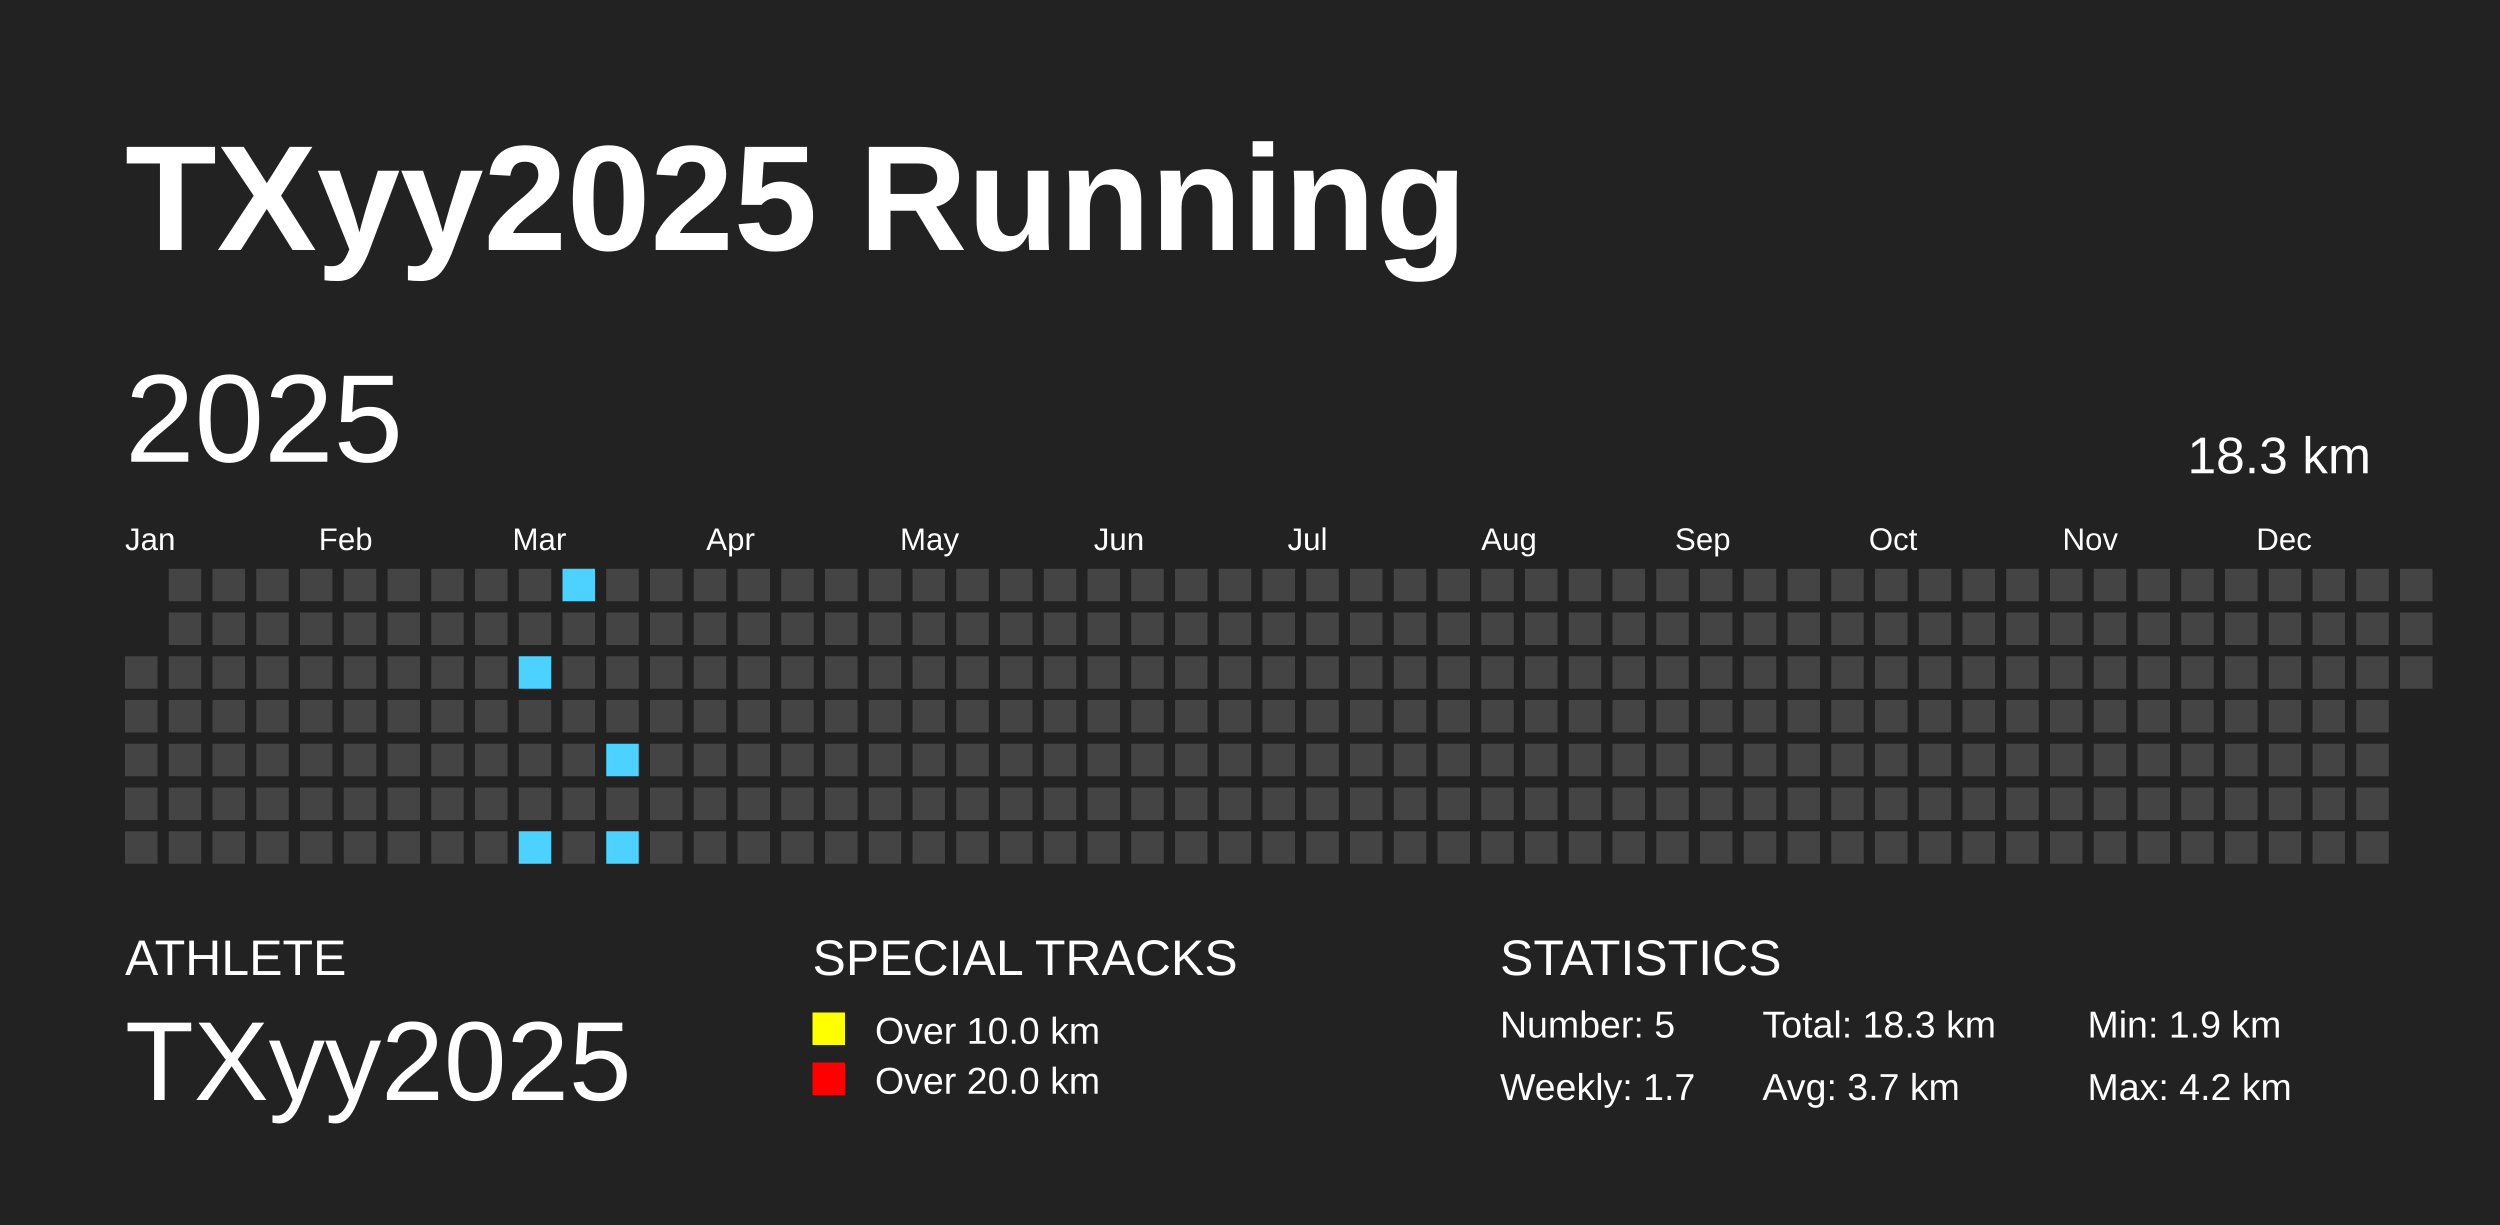
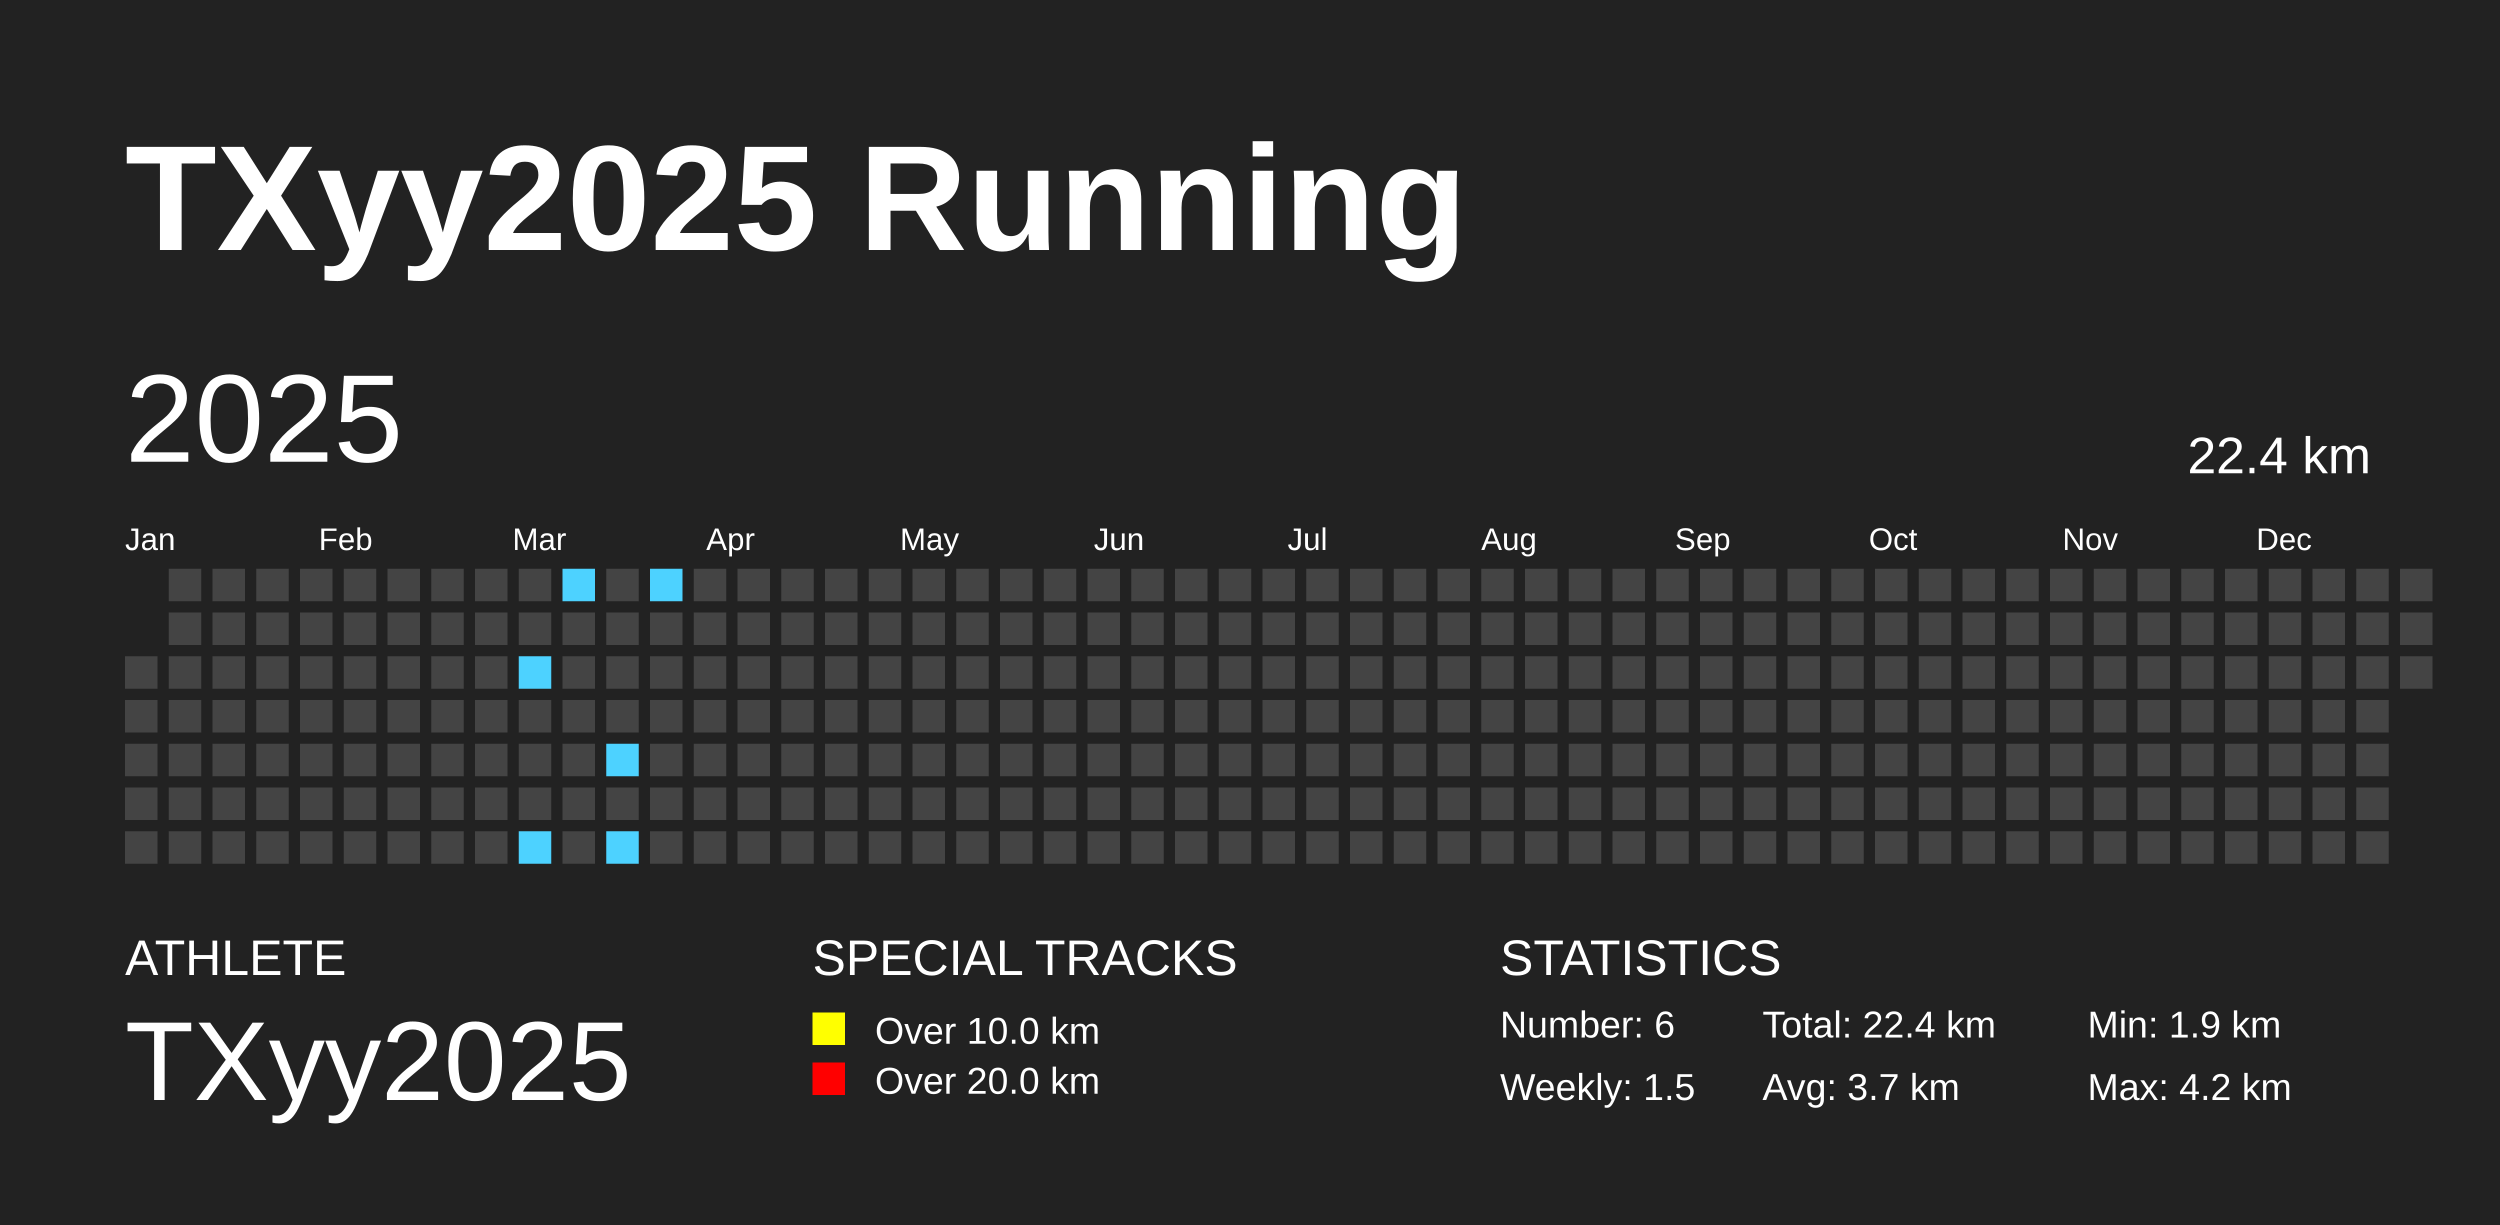
<svg xmlns="http://www.w3.org/2000/svg" baseProfile="full" height="98mm" version="1.1" viewBox="0,0,200,98" width="200mm">
  <defs />
  <rect fill="#222222" height="98" width="200" x="0" y="0" />
  <text fill="#FFFFFF" style="font-size:12px; font-family:Arial; font-weight:bold;" x="10" y="20">TXyy2025 Running</text>
  <text fill="#FFFFFF" style="font-size:4px; font-family:Arial" x="10" y="78">ATHLETE</text>
  <text fill="#FFFFFF" style="font-size:9px; font-family:Arial" x="10" y="88">TXyy2025</text>
  <text fill="#FFFFFF" style="font-size:4px; font-family:Arial" x="65" y="78">SPECIAL TRACKS</text>
  <rect fill="yellow" height="2.6" width="2.6" x="65" y="81" />
  <text fill="#FFFFFF" style="font-size:3px; font-family:Arial" x="70" y="83.5">Over 10.0 km</text>
  <rect fill="red" height="2.6" width="2.6" x="65" y="85" />
  <text fill="#FFFFFF" style="font-size:3px; font-family:Arial" x="70" y="87.5">Over 20.0 km</text>
  <text fill="#FFFFFF" style="font-size:4px; font-family:Arial" x="120" y="78">STATISTICS</text>
-   <text fill="#FFFFFF" style="font-size:3px; font-family:Arial" x="120" y="83">Number: 5</text>
-   <text fill="#FFFFFF" style="font-size:3px; font-family:Arial" x="120" y="88">Weekly: 1.7</text>
-   <text fill="#FFFFFF" style="font-size:3px; font-family:Arial" x="141" y="83">Total: 18.3 km</text>
+   <text fill="#FFFFFF" style="font-size:3px; font-family:Arial" x="120" y="83">Number: 6</text>
+   <text fill="#FFFFFF" style="font-size:3px; font-family:Arial" x="120" y="88">Weekly: 1.5</text>
+   <text fill="#FFFFFF" style="font-size:3px; font-family:Arial" x="141" y="83">Total: 22.4 km</text>
  <text fill="#FFFFFF" style="font-size:3px; font-family:Arial" x="141" y="88">Avg: 3.7 km</text>
  <text fill="#FFFFFF" style="font-size:3px; font-family:Arial" x="167" y="83">Min: 1.9 km</text>
  <text fill="#FFFFFF" style="font-size:3px; font-family:Arial" x="167" y="88">Max: 4.2 km</text>
  <text dominant-baseline="hanging" fill="#FFFFFF" style="font-size:10.0px; font-family:Arial;" x="10" y="30">2025</text>
-   <text dominant-baseline="hanging" fill="#FFFFFF" style="font-size:4.125px; font-family:Arial;" x="175" y="35">18.3 km</text>
+   <text dominant-baseline="hanging" fill="#FFFFFF" style="font-size:4.125px; font-family:Arial;" x="175" y="35">22.4 km</text>
  <text fill="#FFFFFF" style="font-size:2.5px; font-family:Arial" x="10.0" y="44">Jan</text>
  <text fill="#FFFFFF" style="font-size:2.5px; font-family:Arial" x="25.5" y="44">Feb</text>
  <text fill="#FFFFFF" style="font-size:2.5px; font-family:Arial" x="41.0" y="44">Mar</text>
  <text fill="#FFFFFF" style="font-size:2.5px; font-family:Arial" x="56.5" y="44">Apr</text>
  <text fill="#FFFFFF" style="font-size:2.5px; font-family:Arial" x="72.0" y="44">May</text>
  <text fill="#FFFFFF" style="font-size:2.5px; font-family:Arial" x="87.5" y="44">Jun</text>
  <text fill="#FFFFFF" style="font-size:2.5px; font-family:Arial" x="103.0" y="44">Jul</text>
  <text fill="#FFFFFF" style="font-size:2.5px; font-family:Arial" x="118.5" y="44">Aug</text>
  <text fill="#FFFFFF" style="font-size:2.5px; font-family:Arial" x="134.0" y="44">Sep</text>
  <text fill="#FFFFFF" style="font-size:2.5px; font-family:Arial" x="149.5" y="44">Oct</text>
  <text fill="#FFFFFF" style="font-size:2.5px; font-family:Arial" x="165.0" y="44">Nov</text>
  <text fill="#FFFFFF" style="font-size:2.5px; font-family:Arial" x="180.5" y="44">Dec</text>
  <rect fill="#444444" height="2.6" width="2.6" x="10.0" y="52.5" />
  <rect fill="#444444" height="2.6" width="2.6" x="10.0" y="56.0" />
  <rect fill="#444444" height="2.6" width="2.6" x="10.0" y="59.5" />
  <rect fill="#444444" height="2.6" width="2.6" x="10.0" y="63.0" />
  <rect fill="#444444" height="2.6" width="2.6" x="10.0" y="66.5" />
  <rect fill="#444444" height="2.6" width="2.6" x="13.5" y="45.5" />
  <rect fill="#444444" height="2.6" width="2.6" x="13.5" y="49.0" />
  <rect fill="#444444" height="2.6" width="2.6" x="13.5" y="52.5" />
  <rect fill="#444444" height="2.6" width="2.6" x="13.5" y="56.0" />
  <rect fill="#444444" height="2.6" width="2.6" x="13.5" y="59.5" />
  <rect fill="#444444" height="2.6" width="2.6" x="13.5" y="63.0" />
  <rect fill="#444444" height="2.6" width="2.6" x="13.5" y="66.5" />
  <rect fill="#444444" height="2.6" width="2.6" x="17.0" y="45.5" />
  <rect fill="#444444" height="2.6" width="2.6" x="17.0" y="49.0" />
  <rect fill="#444444" height="2.6" width="2.6" x="17.0" y="52.5" />
  <rect fill="#444444" height="2.6" width="2.6" x="17.0" y="56.0" />
  <rect fill="#444444" height="2.6" width="2.6" x="17.0" y="59.5" />
  <rect fill="#444444" height="2.6" width="2.6" x="17.0" y="63.0" />
  <rect fill="#444444" height="2.6" width="2.6" x="17.0" y="66.5" />
  <rect fill="#444444" height="2.6" width="2.6" x="20.5" y="45.5" />
  <rect fill="#444444" height="2.6" width="2.6" x="20.5" y="49.0" />
  <rect fill="#444444" height="2.6" width="2.6" x="20.5" y="52.5" />
  <rect fill="#444444" height="2.6" width="2.6" x="20.5" y="56.0" />
  <rect fill="#444444" height="2.6" width="2.6" x="20.5" y="59.5" />
  <rect fill="#444444" height="2.6" width="2.6" x="20.5" y="63.0" />
  <rect fill="#444444" height="2.6" width="2.6" x="20.5" y="66.5" />
  <rect fill="#444444" height="2.6" width="2.6" x="24.0" y="45.5" />
  <rect fill="#444444" height="2.6" width="2.6" x="24.0" y="49.0" />
  <rect fill="#444444" height="2.6" width="2.6" x="24.0" y="52.5" />
  <rect fill="#444444" height="2.6" width="2.6" x="24.0" y="56.0" />
  <rect fill="#444444" height="2.6" width="2.6" x="24.0" y="59.5" />
  <rect fill="#444444" height="2.6" width="2.6" x="24.0" y="63.0" />
  <rect fill="#444444" height="2.6" width="2.6" x="24.0" y="66.5" />
  <rect fill="#444444" height="2.6" width="2.6" x="27.5" y="45.5" />
  <rect fill="#444444" height="2.6" width="2.6" x="27.5" y="49.0" />
  <rect fill="#444444" height="2.6" width="2.6" x="27.5" y="52.5" />
  <rect fill="#444444" height="2.6" width="2.6" x="27.5" y="56.0" />
  <rect fill="#444444" height="2.6" width="2.6" x="27.5" y="59.5" />
  <rect fill="#444444" height="2.6" width="2.6" x="27.5" y="63.0" />
  <rect fill="#444444" height="2.6" width="2.6" x="27.5" y="66.5" />
  <rect fill="#444444" height="2.6" width="2.6" x="31.0" y="45.5" />
  <rect fill="#444444" height="2.6" width="2.6" x="31.0" y="49.0" />
  <rect fill="#444444" height="2.6" width="2.6" x="31.0" y="52.5" />
  <rect fill="#444444" height="2.6" width="2.6" x="31.0" y="56.0" />
  <rect fill="#444444" height="2.6" width="2.6" x="31.0" y="59.5" />
  <rect fill="#444444" height="2.6" width="2.6" x="31.0" y="63.0" />
  <rect fill="#444444" height="2.6" width="2.6" x="31.0" y="66.5" />
  <rect fill="#444444" height="2.6" width="2.6" x="34.5" y="45.5" />
  <rect fill="#444444" height="2.6" width="2.6" x="34.5" y="49.0" />
  <rect fill="#444444" height="2.6" width="2.6" x="34.5" y="52.5" />
  <rect fill="#444444" height="2.6" width="2.6" x="34.5" y="56.0" />
  <rect fill="#444444" height="2.6" width="2.6" x="34.5" y="59.5" />
  <rect fill="#444444" height="2.6" width="2.6" x="34.5" y="63.0" />
  <rect fill="#444444" height="2.6" width="2.6" x="34.5" y="66.5" />
  <rect fill="#444444" height="2.6" width="2.6" x="38.0" y="45.5" />
  <rect fill="#444444" height="2.6" width="2.6" x="38.0" y="49.0" />
  <rect fill="#444444" height="2.6" width="2.6" x="38.0" y="52.5" />
  <rect fill="#444444" height="2.6" width="2.6" x="38.0" y="56.0" />
  <rect fill="#444444" height="2.6" width="2.6" x="38.0" y="59.5" />
  <rect fill="#444444" height="2.6" width="2.6" x="38.0" y="63.0" />
  <rect fill="#444444" height="2.6" width="2.6" x="38.0" y="66.5" />
  <rect fill="#444444" height="2.6" width="2.6" x="41.5" y="45.5" />
  <rect fill="#444444" height="2.6" width="2.6" x="41.5" y="49.0" />
  <rect fill="#4DD2FF" height="2.6" width="2.6" x="41.5" y="52.5" />
  <rect fill="#444444" height="2.6" width="2.6" x="41.5" y="56.0" />
  <rect fill="#444444" height="2.6" width="2.6" x="41.5" y="59.5" />
  <rect fill="#444444" height="2.6" width="2.6" x="41.5" y="63.0" />
  <rect fill="#4DD2FF" height="2.6" width="2.6" x="41.5" y="66.5" />
  <rect fill="#4DD2FF" height="2.6" width="2.6" x="45.0" y="45.5" />
  <rect fill="#444444" height="2.6" width="2.6" x="45.0" y="49.0" />
  <rect fill="#444444" height="2.6" width="2.6" x="45.0" y="52.5" />
  <rect fill="#444444" height="2.6" width="2.6" x="45.0" y="56.0" />
  <rect fill="#444444" height="2.6" width="2.6" x="45.0" y="59.5" />
  <rect fill="#444444" height="2.6" width="2.6" x="45.0" y="63.0" />
  <rect fill="#444444" height="2.6" width="2.6" x="45.0" y="66.5" />
  <rect fill="#444444" height="2.6" width="2.6" x="48.5" y="45.5" />
  <rect fill="#444444" height="2.6" width="2.6" x="48.5" y="49.0" />
  <rect fill="#444444" height="2.6" width="2.6" x="48.5" y="52.5" />
  <rect fill="#444444" height="2.6" width="2.6" x="48.5" y="56.0" />
  <rect fill="#4DD2FF" height="2.6" width="2.6" x="48.5" y="59.5" />
  <rect fill="#444444" height="2.6" width="2.6" x="48.5" y="63.0" />
  <rect fill="#4DD2FF" height="2.6" width="2.6" x="48.5" y="66.5" />
-   <rect fill="#444444" height="2.6" width="2.6" x="52.0" y="45.5" />
+   <rect fill="#4DD2FF" height="2.6" width="2.6" x="52.0" y="45.5" />
  <rect fill="#444444" height="2.6" width="2.6" x="52.0" y="49.0" />
  <rect fill="#444444" height="2.6" width="2.6" x="52.0" y="52.5" />
  <rect fill="#444444" height="2.6" width="2.6" x="52.0" y="56.0" />
  <rect fill="#444444" height="2.6" width="2.6" x="52.0" y="59.5" />
  <rect fill="#444444" height="2.6" width="2.6" x="52.0" y="63.0" />
  <rect fill="#444444" height="2.6" width="2.6" x="52.0" y="66.5" />
  <rect fill="#444444" height="2.6" width="2.6" x="55.5" y="45.5" />
  <rect fill="#444444" height="2.6" width="2.6" x="55.5" y="49.0" />
  <rect fill="#444444" height="2.6" width="2.6" x="55.5" y="52.5" />
  <rect fill="#444444" height="2.6" width="2.6" x="55.5" y="56.0" />
  <rect fill="#444444" height="2.6" width="2.6" x="55.5" y="59.5" />
  <rect fill="#444444" height="2.6" width="2.6" x="55.5" y="63.0" />
  <rect fill="#444444" height="2.6" width="2.6" x="55.5" y="66.5" />
  <rect fill="#444444" height="2.6" width="2.6" x="59.0" y="45.5" />
  <rect fill="#444444" height="2.6" width="2.6" x="59.0" y="49.0" />
  <rect fill="#444444" height="2.6" width="2.6" x="59.0" y="52.5" />
  <rect fill="#444444" height="2.6" width="2.6" x="59.0" y="56.0" />
  <rect fill="#444444" height="2.6" width="2.6" x="59.0" y="59.5" />
  <rect fill="#444444" height="2.6" width="2.6" x="59.0" y="63.0" />
  <rect fill="#444444" height="2.6" width="2.6" x="59.0" y="66.5" />
  <rect fill="#444444" height="2.6" width="2.6" x="62.5" y="45.5" />
  <rect fill="#444444" height="2.6" width="2.6" x="62.5" y="49.0" />
  <rect fill="#444444" height="2.6" width="2.6" x="62.5" y="52.5" />
  <rect fill="#444444" height="2.6" width="2.6" x="62.5" y="56.0" />
  <rect fill="#444444" height="2.6" width="2.6" x="62.5" y="59.5" />
  <rect fill="#444444" height="2.6" width="2.6" x="62.5" y="63.0" />
  <rect fill="#444444" height="2.6" width="2.6" x="62.5" y="66.5" />
  <rect fill="#444444" height="2.6" width="2.6" x="66.0" y="45.5" />
  <rect fill="#444444" height="2.6" width="2.6" x="66.0" y="49.0" />
  <rect fill="#444444" height="2.6" width="2.6" x="66.0" y="52.5" />
  <rect fill="#444444" height="2.6" width="2.6" x="66.0" y="56.0" />
  <rect fill="#444444" height="2.6" width="2.6" x="66.0" y="59.5" />
  <rect fill="#444444" height="2.6" width="2.6" x="66.0" y="63.0" />
  <rect fill="#444444" height="2.6" width="2.6" x="66.0" y="66.5" />
  <rect fill="#444444" height="2.6" width="2.6" x="69.5" y="45.5" />
  <rect fill="#444444" height="2.6" width="2.6" x="69.5" y="49.0" />
  <rect fill="#444444" height="2.6" width="2.6" x="69.5" y="52.5" />
  <rect fill="#444444" height="2.6" width="2.6" x="69.5" y="56.0" />
  <rect fill="#444444" height="2.6" width="2.6" x="69.5" y="59.5" />
  <rect fill="#444444" height="2.6" width="2.6" x="69.5" y="63.0" />
  <rect fill="#444444" height="2.6" width="2.6" x="69.5" y="66.5" />
  <rect fill="#444444" height="2.6" width="2.6" x="73.0" y="45.5" />
  <rect fill="#444444" height="2.6" width="2.6" x="73.0" y="49.0" />
  <rect fill="#444444" height="2.6" width="2.6" x="73.0" y="52.5" />
  <rect fill="#444444" height="2.6" width="2.6" x="73.0" y="56.0" />
  <rect fill="#444444" height="2.6" width="2.6" x="73.0" y="59.5" />
  <rect fill="#444444" height="2.6" width="2.6" x="73.0" y="63.0" />
  <rect fill="#444444" height="2.6" width="2.6" x="73.0" y="66.5" />
  <rect fill="#444444" height="2.6" width="2.6" x="76.5" y="45.5" />
  <rect fill="#444444" height="2.6" width="2.6" x="76.5" y="49.0" />
  <rect fill="#444444" height="2.6" width="2.6" x="76.5" y="52.5" />
  <rect fill="#444444" height="2.6" width="2.6" x="76.5" y="56.0" />
  <rect fill="#444444" height="2.6" width="2.6" x="76.5" y="59.5" />
  <rect fill="#444444" height="2.6" width="2.6" x="76.5" y="63.0" />
  <rect fill="#444444" height="2.6" width="2.6" x="76.5" y="66.5" />
  <rect fill="#444444" height="2.6" width="2.6" x="80.0" y="45.5" />
  <rect fill="#444444" height="2.6" width="2.6" x="80.0" y="49.0" />
  <rect fill="#444444" height="2.6" width="2.6" x="80.0" y="52.5" />
  <rect fill="#444444" height="2.6" width="2.6" x="80.0" y="56.0" />
  <rect fill="#444444" height="2.6" width="2.6" x="80.0" y="59.5" />
  <rect fill="#444444" height="2.6" width="2.6" x="80.0" y="63.0" />
  <rect fill="#444444" height="2.6" width="2.6" x="80.0" y="66.5" />
  <rect fill="#444444" height="2.6" width="2.6" x="83.5" y="45.5" />
  <rect fill="#444444" height="2.6" width="2.6" x="83.5" y="49.0" />
  <rect fill="#444444" height="2.6" width="2.6" x="83.5" y="52.5" />
  <rect fill="#444444" height="2.6" width="2.6" x="83.5" y="56.0" />
  <rect fill="#444444" height="2.6" width="2.6" x="83.5" y="59.5" />
  <rect fill="#444444" height="2.6" width="2.6" x="83.5" y="63.0" />
  <rect fill="#444444" height="2.6" width="2.6" x="83.5" y="66.5" />
  <rect fill="#444444" height="2.6" width="2.6" x="87.0" y="45.5" />
  <rect fill="#444444" height="2.6" width="2.6" x="87.0" y="49.0" />
  <rect fill="#444444" height="2.6" width="2.6" x="87.0" y="52.5" />
  <rect fill="#444444" height="2.6" width="2.6" x="87.0" y="56.0" />
  <rect fill="#444444" height="2.6" width="2.6" x="87.0" y="59.5" />
  <rect fill="#444444" height="2.6" width="2.6" x="87.0" y="63.0" />
  <rect fill="#444444" height="2.6" width="2.6" x="87.0" y="66.5" />
  <rect fill="#444444" height="2.6" width="2.6" x="90.5" y="45.5" />
  <rect fill="#444444" height="2.6" width="2.6" x="90.5" y="49.0" />
  <rect fill="#444444" height="2.6" width="2.6" x="90.5" y="52.5" />
  <rect fill="#444444" height="2.6" width="2.6" x="90.5" y="56.0" />
  <rect fill="#444444" height="2.6" width="2.6" x="90.5" y="59.5" />
  <rect fill="#444444" height="2.6" width="2.6" x="90.5" y="63.0" />
  <rect fill="#444444" height="2.6" width="2.6" x="90.5" y="66.5" />
  <rect fill="#444444" height="2.6" width="2.6" x="94.0" y="45.5" />
  <rect fill="#444444" height="2.6" width="2.6" x="94.0" y="49.0" />
  <rect fill="#444444" height="2.6" width="2.6" x="94.0" y="52.5" />
  <rect fill="#444444" height="2.6" width="2.6" x="94.0" y="56.0" />
  <rect fill="#444444" height="2.6" width="2.6" x="94.0" y="59.5" />
  <rect fill="#444444" height="2.6" width="2.6" x="94.0" y="63.0" />
  <rect fill="#444444" height="2.6" width="2.6" x="94.0" y="66.5" />
  <rect fill="#444444" height="2.6" width="2.6" x="97.5" y="45.5" />
  <rect fill="#444444" height="2.6" width="2.6" x="97.5" y="49.0" />
  <rect fill="#444444" height="2.6" width="2.6" x="97.5" y="52.5" />
  <rect fill="#444444" height="2.6" width="2.6" x="97.5" y="56.0" />
  <rect fill="#444444" height="2.6" width="2.6" x="97.5" y="59.5" />
  <rect fill="#444444" height="2.6" width="2.6" x="97.5" y="63.0" />
  <rect fill="#444444" height="2.6" width="2.6" x="97.5" y="66.5" />
  <rect fill="#444444" height="2.6" width="2.6" x="101.0" y="45.5" />
  <rect fill="#444444" height="2.6" width="2.6" x="101.0" y="49.0" />
  <rect fill="#444444" height="2.6" width="2.6" x="101.0" y="52.5" />
  <rect fill="#444444" height="2.6" width="2.6" x="101.0" y="56.0" />
  <rect fill="#444444" height="2.6" width="2.6" x="101.0" y="59.5" />
  <rect fill="#444444" height="2.6" width="2.6" x="101.0" y="63.0" />
  <rect fill="#444444" height="2.6" width="2.6" x="101.0" y="66.5" />
  <rect fill="#444444" height="2.6" width="2.6" x="104.5" y="45.5" />
  <rect fill="#444444" height="2.6" width="2.6" x="104.5" y="49.0" />
  <rect fill="#444444" height="2.6" width="2.6" x="104.5" y="52.5" />
  <rect fill="#444444" height="2.6" width="2.6" x="104.5" y="56.0" />
  <rect fill="#444444" height="2.6" width="2.6" x="104.5" y="59.5" />
  <rect fill="#444444" height="2.6" width="2.6" x="104.5" y="63.0" />
  <rect fill="#444444" height="2.6" width="2.6" x="104.5" y="66.5" />
  <rect fill="#444444" height="2.6" width="2.6" x="108.0" y="45.5" />
  <rect fill="#444444" height="2.6" width="2.6" x="108.0" y="49.0" />
  <rect fill="#444444" height="2.6" width="2.6" x="108.0" y="52.5" />
  <rect fill="#444444" height="2.6" width="2.6" x="108.0" y="56.0" />
  <rect fill="#444444" height="2.6" width="2.6" x="108.0" y="59.5" />
  <rect fill="#444444" height="2.6" width="2.6" x="108.0" y="63.0" />
  <rect fill="#444444" height="2.6" width="2.6" x="108.0" y="66.5" />
  <rect fill="#444444" height="2.6" width="2.6" x="111.5" y="45.5" />
  <rect fill="#444444" height="2.6" width="2.6" x="111.5" y="49.0" />
  <rect fill="#444444" height="2.6" width="2.6" x="111.5" y="52.5" />
  <rect fill="#444444" height="2.6" width="2.6" x="111.5" y="56.0" />
  <rect fill="#444444" height="2.6" width="2.6" x="111.5" y="59.5" />
  <rect fill="#444444" height="2.6" width="2.6" x="111.5" y="63.0" />
  <rect fill="#444444" height="2.6" width="2.6" x="111.5" y="66.5" />
  <rect fill="#444444" height="2.6" width="2.6" x="115.0" y="45.5" />
  <rect fill="#444444" height="2.6" width="2.6" x="115.0" y="49.0" />
  <rect fill="#444444" height="2.6" width="2.6" x="115.0" y="52.5" />
  <rect fill="#444444" height="2.6" width="2.6" x="115.0" y="56.0" />
  <rect fill="#444444" height="2.6" width="2.6" x="115.0" y="59.5" />
  <rect fill="#444444" height="2.6" width="2.6" x="115.0" y="63.0" />
  <rect fill="#444444" height="2.6" width="2.6" x="115.0" y="66.5" />
  <rect fill="#444444" height="2.6" width="2.6" x="118.5" y="45.5" />
  <rect fill="#444444" height="2.6" width="2.6" x="118.5" y="49.0" />
  <rect fill="#444444" height="2.6" width="2.6" x="118.5" y="52.5" />
  <rect fill="#444444" height="2.6" width="2.6" x="118.5" y="56.0" />
  <rect fill="#444444" height="2.6" width="2.6" x="118.5" y="59.5" />
  <rect fill="#444444" height="2.6" width="2.6" x="118.5" y="63.0" />
  <rect fill="#444444" height="2.6" width="2.6" x="118.5" y="66.5" />
  <rect fill="#444444" height="2.6" width="2.6" x="122.0" y="45.5" />
  <rect fill="#444444" height="2.6" width="2.6" x="122.0" y="49.0" />
  <rect fill="#444444" height="2.6" width="2.6" x="122.0" y="52.5" />
  <rect fill="#444444" height="2.6" width="2.6" x="122.0" y="56.0" />
  <rect fill="#444444" height="2.6" width="2.6" x="122.0" y="59.5" />
  <rect fill="#444444" height="2.6" width="2.6" x="122.0" y="63.0" />
  <rect fill="#444444" height="2.6" width="2.6" x="122.0" y="66.5" />
  <rect fill="#444444" height="2.6" width="2.6" x="125.5" y="45.5" />
  <rect fill="#444444" height="2.6" width="2.6" x="125.5" y="49.0" />
  <rect fill="#444444" height="2.6" width="2.6" x="125.5" y="52.5" />
  <rect fill="#444444" height="2.6" width="2.6" x="125.5" y="56.0" />
  <rect fill="#444444" height="2.6" width="2.6" x="125.5" y="59.5" />
  <rect fill="#444444" height="2.6" width="2.6" x="125.5" y="63.0" />
  <rect fill="#444444" height="2.6" width="2.6" x="125.5" y="66.5" />
  <rect fill="#444444" height="2.6" width="2.6" x="129.0" y="45.5" />
  <rect fill="#444444" height="2.6" width="2.6" x="129.0" y="49.0" />
  <rect fill="#444444" height="2.6" width="2.6" x="129.0" y="52.5" />
  <rect fill="#444444" height="2.6" width="2.6" x="129.0" y="56.0" />
  <rect fill="#444444" height="2.6" width="2.6" x="129.0" y="59.5" />
  <rect fill="#444444" height="2.6" width="2.6" x="129.0" y="63.0" />
  <rect fill="#444444" height="2.6" width="2.6" x="129.0" y="66.5" />
  <rect fill="#444444" height="2.6" width="2.6" x="132.5" y="45.5" />
  <rect fill="#444444" height="2.6" width="2.6" x="132.5" y="49.0" />
  <rect fill="#444444" height="2.6" width="2.6" x="132.5" y="52.5" />
  <rect fill="#444444" height="2.6" width="2.6" x="132.5" y="56.0" />
  <rect fill="#444444" height="2.6" width="2.6" x="132.5" y="59.5" />
  <rect fill="#444444" height="2.6" width="2.6" x="132.5" y="63.0" />
  <rect fill="#444444" height="2.6" width="2.6" x="132.5" y="66.5" />
  <rect fill="#444444" height="2.6" width="2.6" x="136.0" y="45.5" />
  <rect fill="#444444" height="2.6" width="2.6" x="136.0" y="49.0" />
  <rect fill="#444444" height="2.6" width="2.6" x="136.0" y="52.5" />
  <rect fill="#444444" height="2.6" width="2.6" x="136.0" y="56.0" />
  <rect fill="#444444" height="2.6" width="2.6" x="136.0" y="59.5" />
  <rect fill="#444444" height="2.6" width="2.6" x="136.0" y="63.0" />
  <rect fill="#444444" height="2.6" width="2.6" x="136.0" y="66.5" />
  <rect fill="#444444" height="2.6" width="2.6" x="139.5" y="45.5" />
  <rect fill="#444444" height="2.6" width="2.6" x="139.5" y="49.0" />
  <rect fill="#444444" height="2.6" width="2.6" x="139.5" y="52.5" />
  <rect fill="#444444" height="2.6" width="2.6" x="139.5" y="56.0" />
  <rect fill="#444444" height="2.6" width="2.6" x="139.5" y="59.5" />
  <rect fill="#444444" height="2.6" width="2.6" x="139.5" y="63.0" />
  <rect fill="#444444" height="2.6" width="2.6" x="139.5" y="66.5" />
  <rect fill="#444444" height="2.6" width="2.6" x="143.0" y="45.5" />
  <rect fill="#444444" height="2.6" width="2.6" x="143.0" y="49.0" />
  <rect fill="#444444" height="2.6" width="2.6" x="143.0" y="52.5" />
  <rect fill="#444444" height="2.6" width="2.6" x="143.0" y="56.0" />
  <rect fill="#444444" height="2.6" width="2.6" x="143.0" y="59.5" />
  <rect fill="#444444" height="2.6" width="2.6" x="143.0" y="63.0" />
  <rect fill="#444444" height="2.6" width="2.6" x="143.0" y="66.5" />
  <rect fill="#444444" height="2.6" width="2.6" x="146.5" y="45.5" />
  <rect fill="#444444" height="2.6" width="2.6" x="146.5" y="49.0" />
  <rect fill="#444444" height="2.6" width="2.6" x="146.5" y="52.5" />
  <rect fill="#444444" height="2.6" width="2.6" x="146.5" y="56.0" />
  <rect fill="#444444" height="2.6" width="2.6" x="146.5" y="59.5" />
  <rect fill="#444444" height="2.6" width="2.6" x="146.5" y="63.0" />
  <rect fill="#444444" height="2.6" width="2.6" x="146.5" y="66.5" />
  <rect fill="#444444" height="2.6" width="2.6" x="150.0" y="45.5" />
  <rect fill="#444444" height="2.6" width="2.6" x="150.0" y="49.0" />
  <rect fill="#444444" height="2.6" width="2.6" x="150.0" y="52.5" />
  <rect fill="#444444" height="2.6" width="2.6" x="150.0" y="56.0" />
  <rect fill="#444444" height="2.6" width="2.6" x="150.0" y="59.5" />
  <rect fill="#444444" height="2.6" width="2.6" x="150.0" y="63.0" />
  <rect fill="#444444" height="2.6" width="2.6" x="150.0" y="66.5" />
  <rect fill="#444444" height="2.6" width="2.6" x="153.5" y="45.5" />
  <rect fill="#444444" height="2.6" width="2.6" x="153.5" y="49.0" />
  <rect fill="#444444" height="2.6" width="2.6" x="153.5" y="52.5" />
  <rect fill="#444444" height="2.6" width="2.6" x="153.5" y="56.0" />
  <rect fill="#444444" height="2.6" width="2.6" x="153.5" y="59.5" />
  <rect fill="#444444" height="2.6" width="2.6" x="153.5" y="63.0" />
  <rect fill="#444444" height="2.6" width="2.6" x="153.5" y="66.5" />
  <rect fill="#444444" height="2.6" width="2.6" x="157.0" y="45.5" />
  <rect fill="#444444" height="2.6" width="2.6" x="157.0" y="49.0" />
  <rect fill="#444444" height="2.6" width="2.6" x="157.0" y="52.5" />
  <rect fill="#444444" height="2.6" width="2.6" x="157.0" y="56.0" />
  <rect fill="#444444" height="2.6" width="2.6" x="157.0" y="59.5" />
  <rect fill="#444444" height="2.6" width="2.6" x="157.0" y="63.0" />
  <rect fill="#444444" height="2.6" width="2.6" x="157.0" y="66.5" />
  <rect fill="#444444" height="2.6" width="2.6" x="160.5" y="45.5" />
  <rect fill="#444444" height="2.6" width="2.6" x="160.5" y="49.0" />
  <rect fill="#444444" height="2.6" width="2.6" x="160.5" y="52.5" />
  <rect fill="#444444" height="2.6" width="2.6" x="160.5" y="56.0" />
  <rect fill="#444444" height="2.6" width="2.6" x="160.5" y="59.5" />
  <rect fill="#444444" height="2.6" width="2.6" x="160.5" y="63.0" />
  <rect fill="#444444" height="2.6" width="2.6" x="160.5" y="66.5" />
  <rect fill="#444444" height="2.6" width="2.6" x="164.0" y="45.5" />
  <rect fill="#444444" height="2.6" width="2.6" x="164.0" y="49.0" />
  <rect fill="#444444" height="2.6" width="2.6" x="164.0" y="52.5" />
  <rect fill="#444444" height="2.6" width="2.6" x="164.0" y="56.0" />
  <rect fill="#444444" height="2.6" width="2.6" x="164.0" y="59.5" />
  <rect fill="#444444" height="2.6" width="2.6" x="164.0" y="63.0" />
  <rect fill="#444444" height="2.6" width="2.6" x="164.0" y="66.5" />
  <rect fill="#444444" height="2.6" width="2.6" x="167.5" y="45.5" />
  <rect fill="#444444" height="2.6" width="2.6" x="167.5" y="49.0" />
  <rect fill="#444444" height="2.6" width="2.6" x="167.5" y="52.5" />
  <rect fill="#444444" height="2.6" width="2.6" x="167.5" y="56.0" />
  <rect fill="#444444" height="2.6" width="2.6" x="167.5" y="59.5" />
  <rect fill="#444444" height="2.6" width="2.6" x="167.5" y="63.0" />
  <rect fill="#444444" height="2.6" width="2.6" x="167.5" y="66.5" />
  <rect fill="#444444" height="2.6" width="2.6" x="171.0" y="45.5" />
  <rect fill="#444444" height="2.6" width="2.6" x="171.0" y="49.0" />
  <rect fill="#444444" height="2.6" width="2.6" x="171.0" y="52.5" />
  <rect fill="#444444" height="2.6" width="2.6" x="171.0" y="56.0" />
  <rect fill="#444444" height="2.6" width="2.6" x="171.0" y="59.5" />
  <rect fill="#444444" height="2.6" width="2.6" x="171.0" y="63.0" />
  <rect fill="#444444" height="2.6" width="2.6" x="171.0" y="66.5" />
  <rect fill="#444444" height="2.6" width="2.6" x="174.5" y="45.5" />
  <rect fill="#444444" height="2.6" width="2.6" x="174.5" y="49.0" />
  <rect fill="#444444" height="2.6" width="2.6" x="174.5" y="52.5" />
  <rect fill="#444444" height="2.6" width="2.6" x="174.5" y="56.0" />
  <rect fill="#444444" height="2.6" width="2.6" x="174.5" y="59.5" />
  <rect fill="#444444" height="2.6" width="2.6" x="174.5" y="63.0" />
  <rect fill="#444444" height="2.6" width="2.6" x="174.5" y="66.5" />
  <rect fill="#444444" height="2.6" width="2.6" x="178.0" y="45.5" />
  <rect fill="#444444" height="2.6" width="2.6" x="178.0" y="49.0" />
  <rect fill="#444444" height="2.6" width="2.6" x="178.0" y="52.5" />
  <rect fill="#444444" height="2.6" width="2.6" x="178.0" y="56.0" />
  <rect fill="#444444" height="2.6" width="2.6" x="178.0" y="59.5" />
  <rect fill="#444444" height="2.6" width="2.6" x="178.0" y="63.0" />
  <rect fill="#444444" height="2.6" width="2.6" x="178.0" y="66.5" />
  <rect fill="#444444" height="2.6" width="2.6" x="181.5" y="45.5" />
  <rect fill="#444444" height="2.6" width="2.6" x="181.5" y="49.0" />
  <rect fill="#444444" height="2.6" width="2.6" x="181.5" y="52.5" />
  <rect fill="#444444" height="2.6" width="2.6" x="181.5" y="56.0" />
  <rect fill="#444444" height="2.6" width="2.6" x="181.5" y="59.5" />
  <rect fill="#444444" height="2.6" width="2.6" x="181.5" y="63.0" />
  <rect fill="#444444" height="2.6" width="2.6" x="181.5" y="66.5" />
  <rect fill="#444444" height="2.6" width="2.6" x="185.0" y="45.5" />
  <rect fill="#444444" height="2.6" width="2.6" x="185.0" y="49.0" />
  <rect fill="#444444" height="2.6" width="2.6" x="185.0" y="52.5" />
  <rect fill="#444444" height="2.6" width="2.6" x="185.0" y="56.0" />
  <rect fill="#444444" height="2.6" width="2.6" x="185.0" y="59.5" />
  <rect fill="#444444" height="2.6" width="2.6" x="185.0" y="63.0" />
  <rect fill="#444444" height="2.6" width="2.6" x="185.0" y="66.5" />
  <rect fill="#444444" height="2.6" width="2.6" x="188.5" y="45.5" />
  <rect fill="#444444" height="2.6" width="2.6" x="188.5" y="49.0" />
  <rect fill="#444444" height="2.6" width="2.6" x="188.5" y="52.5" />
  <rect fill="#444444" height="2.6" width="2.6" x="188.5" y="56.0" />
  <rect fill="#444444" height="2.6" width="2.6" x="188.5" y="59.5" />
  <rect fill="#444444" height="2.6" width="2.6" x="188.5" y="63.0" />
  <rect fill="#444444" height="2.6" width="2.6" x="188.5" y="66.5" />
  <rect fill="#444444" height="2.6" width="2.6" x="192.0" y="45.5" />
  <rect fill="#444444" height="2.6" width="2.6" x="192.0" y="49.0" />
  <rect fill="#444444" height="2.6" width="2.6" x="192.0" y="52.5" />
</svg>
